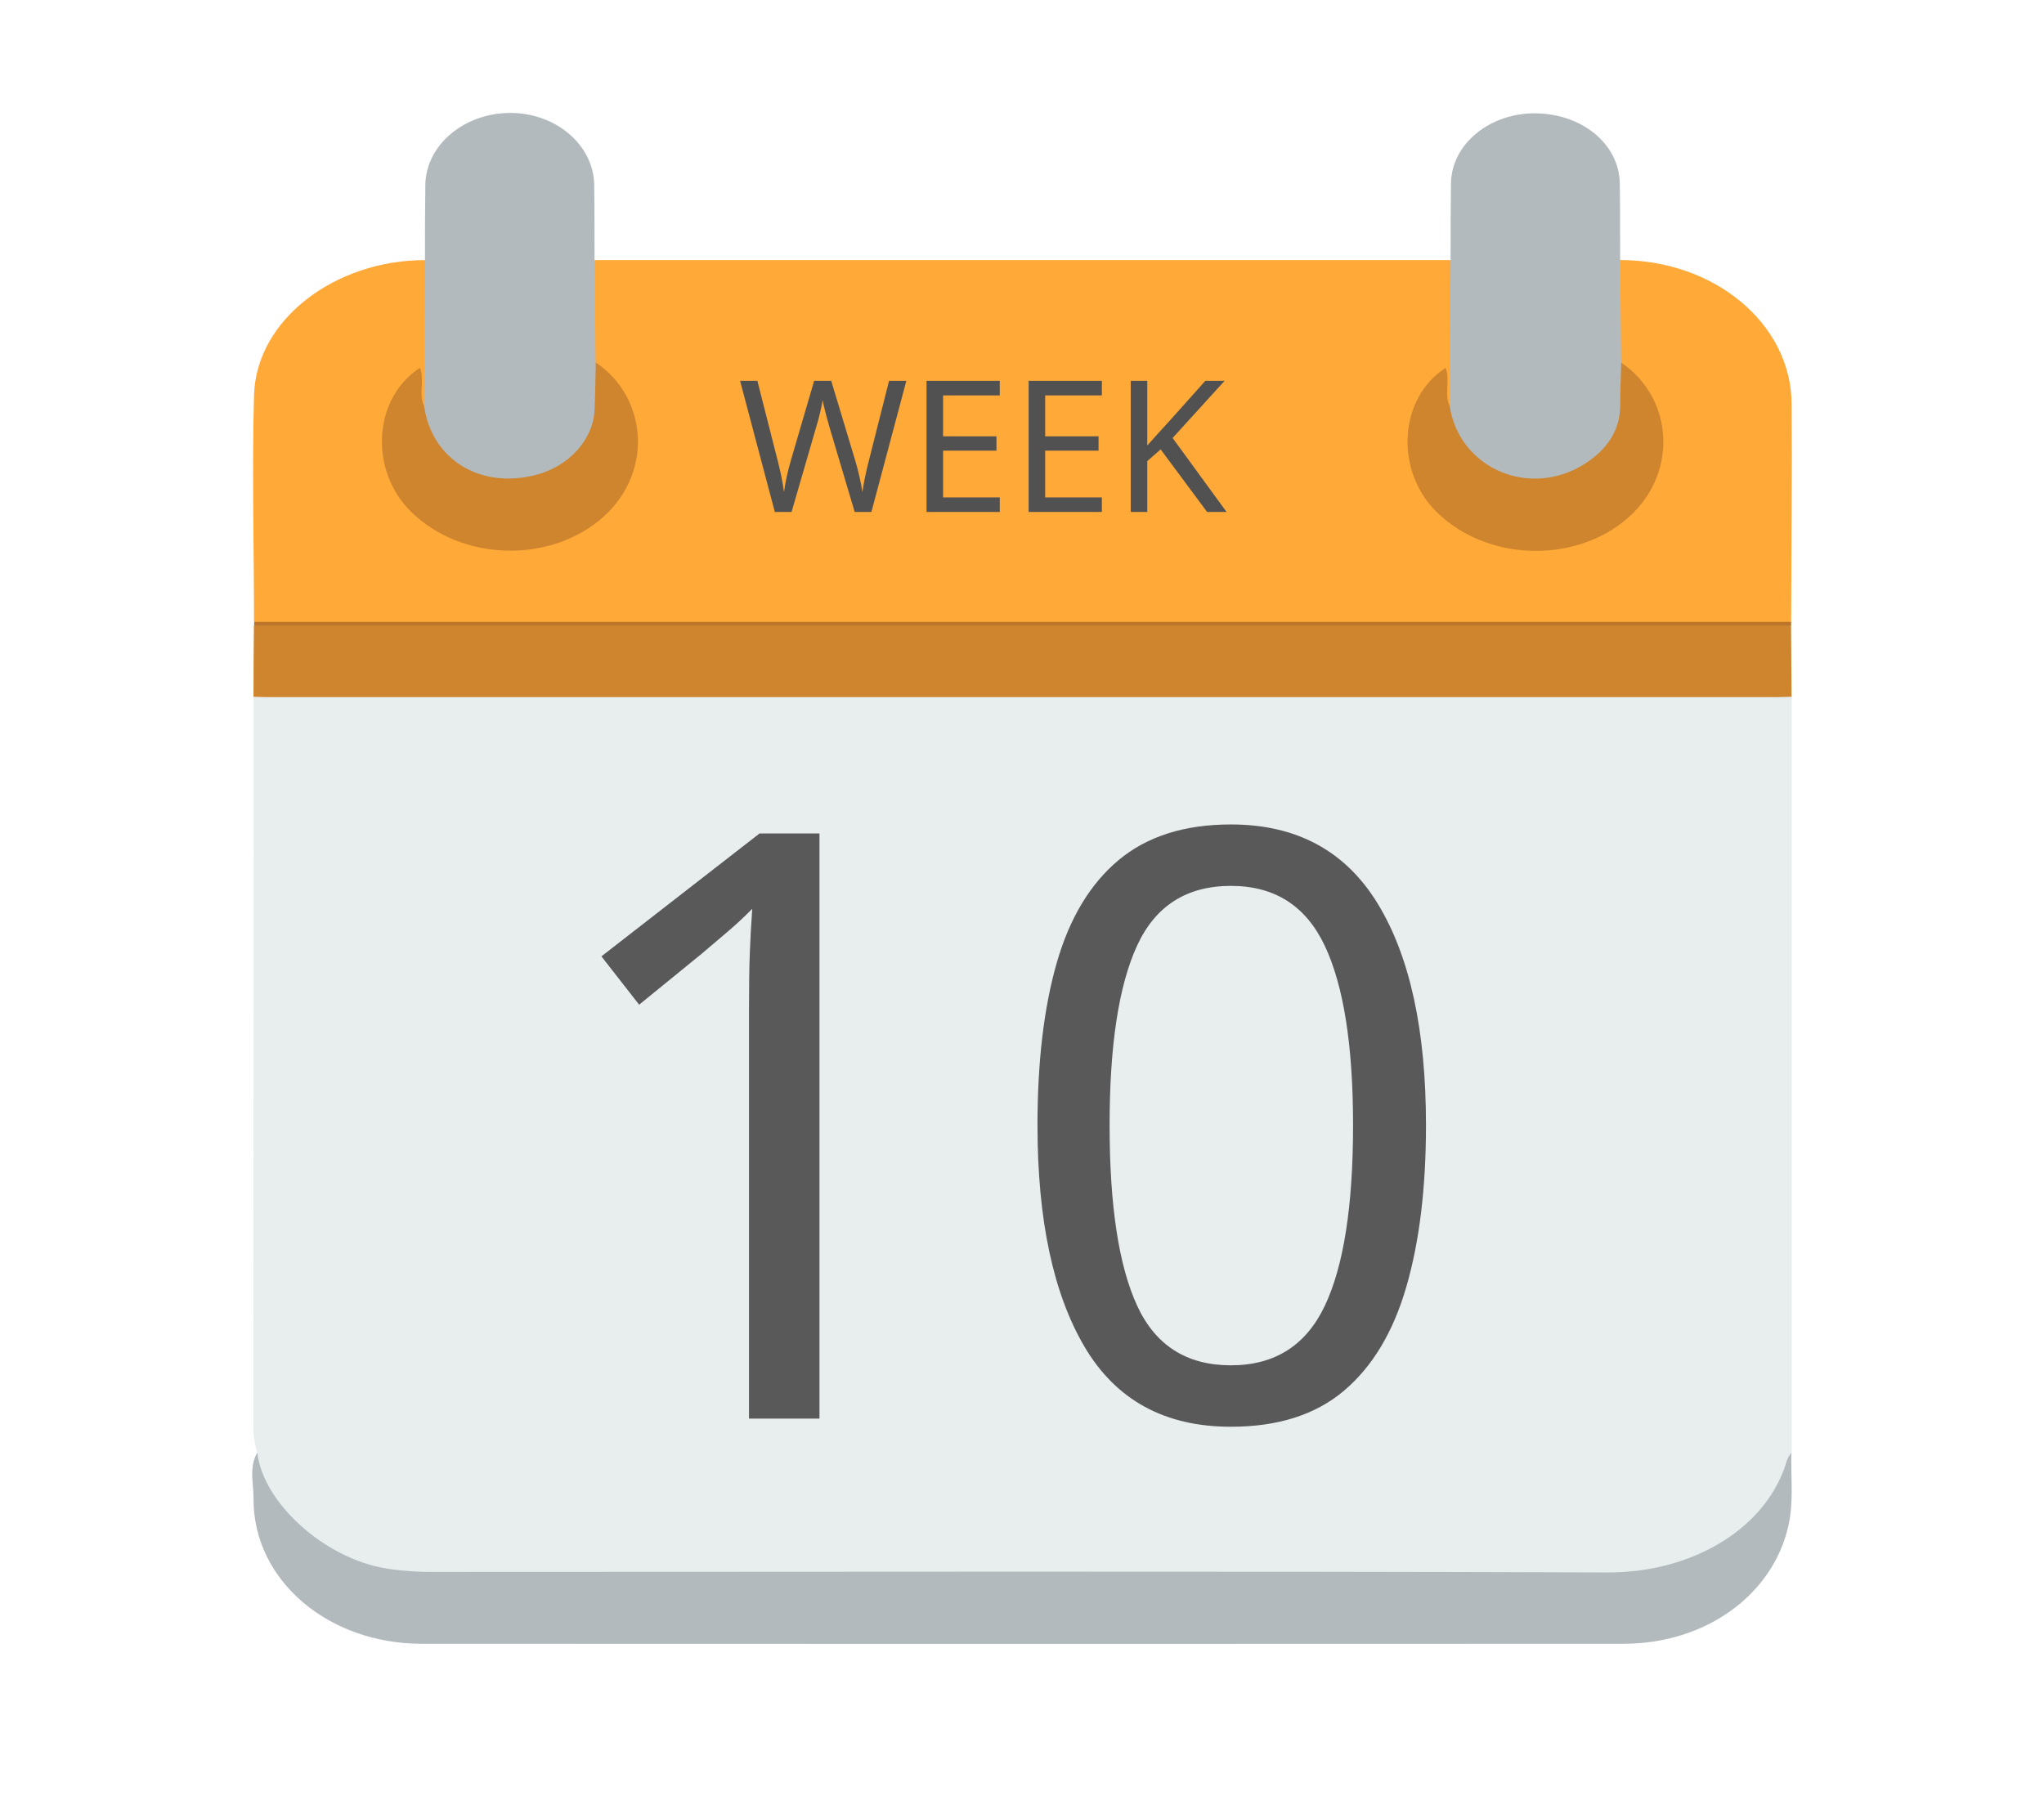
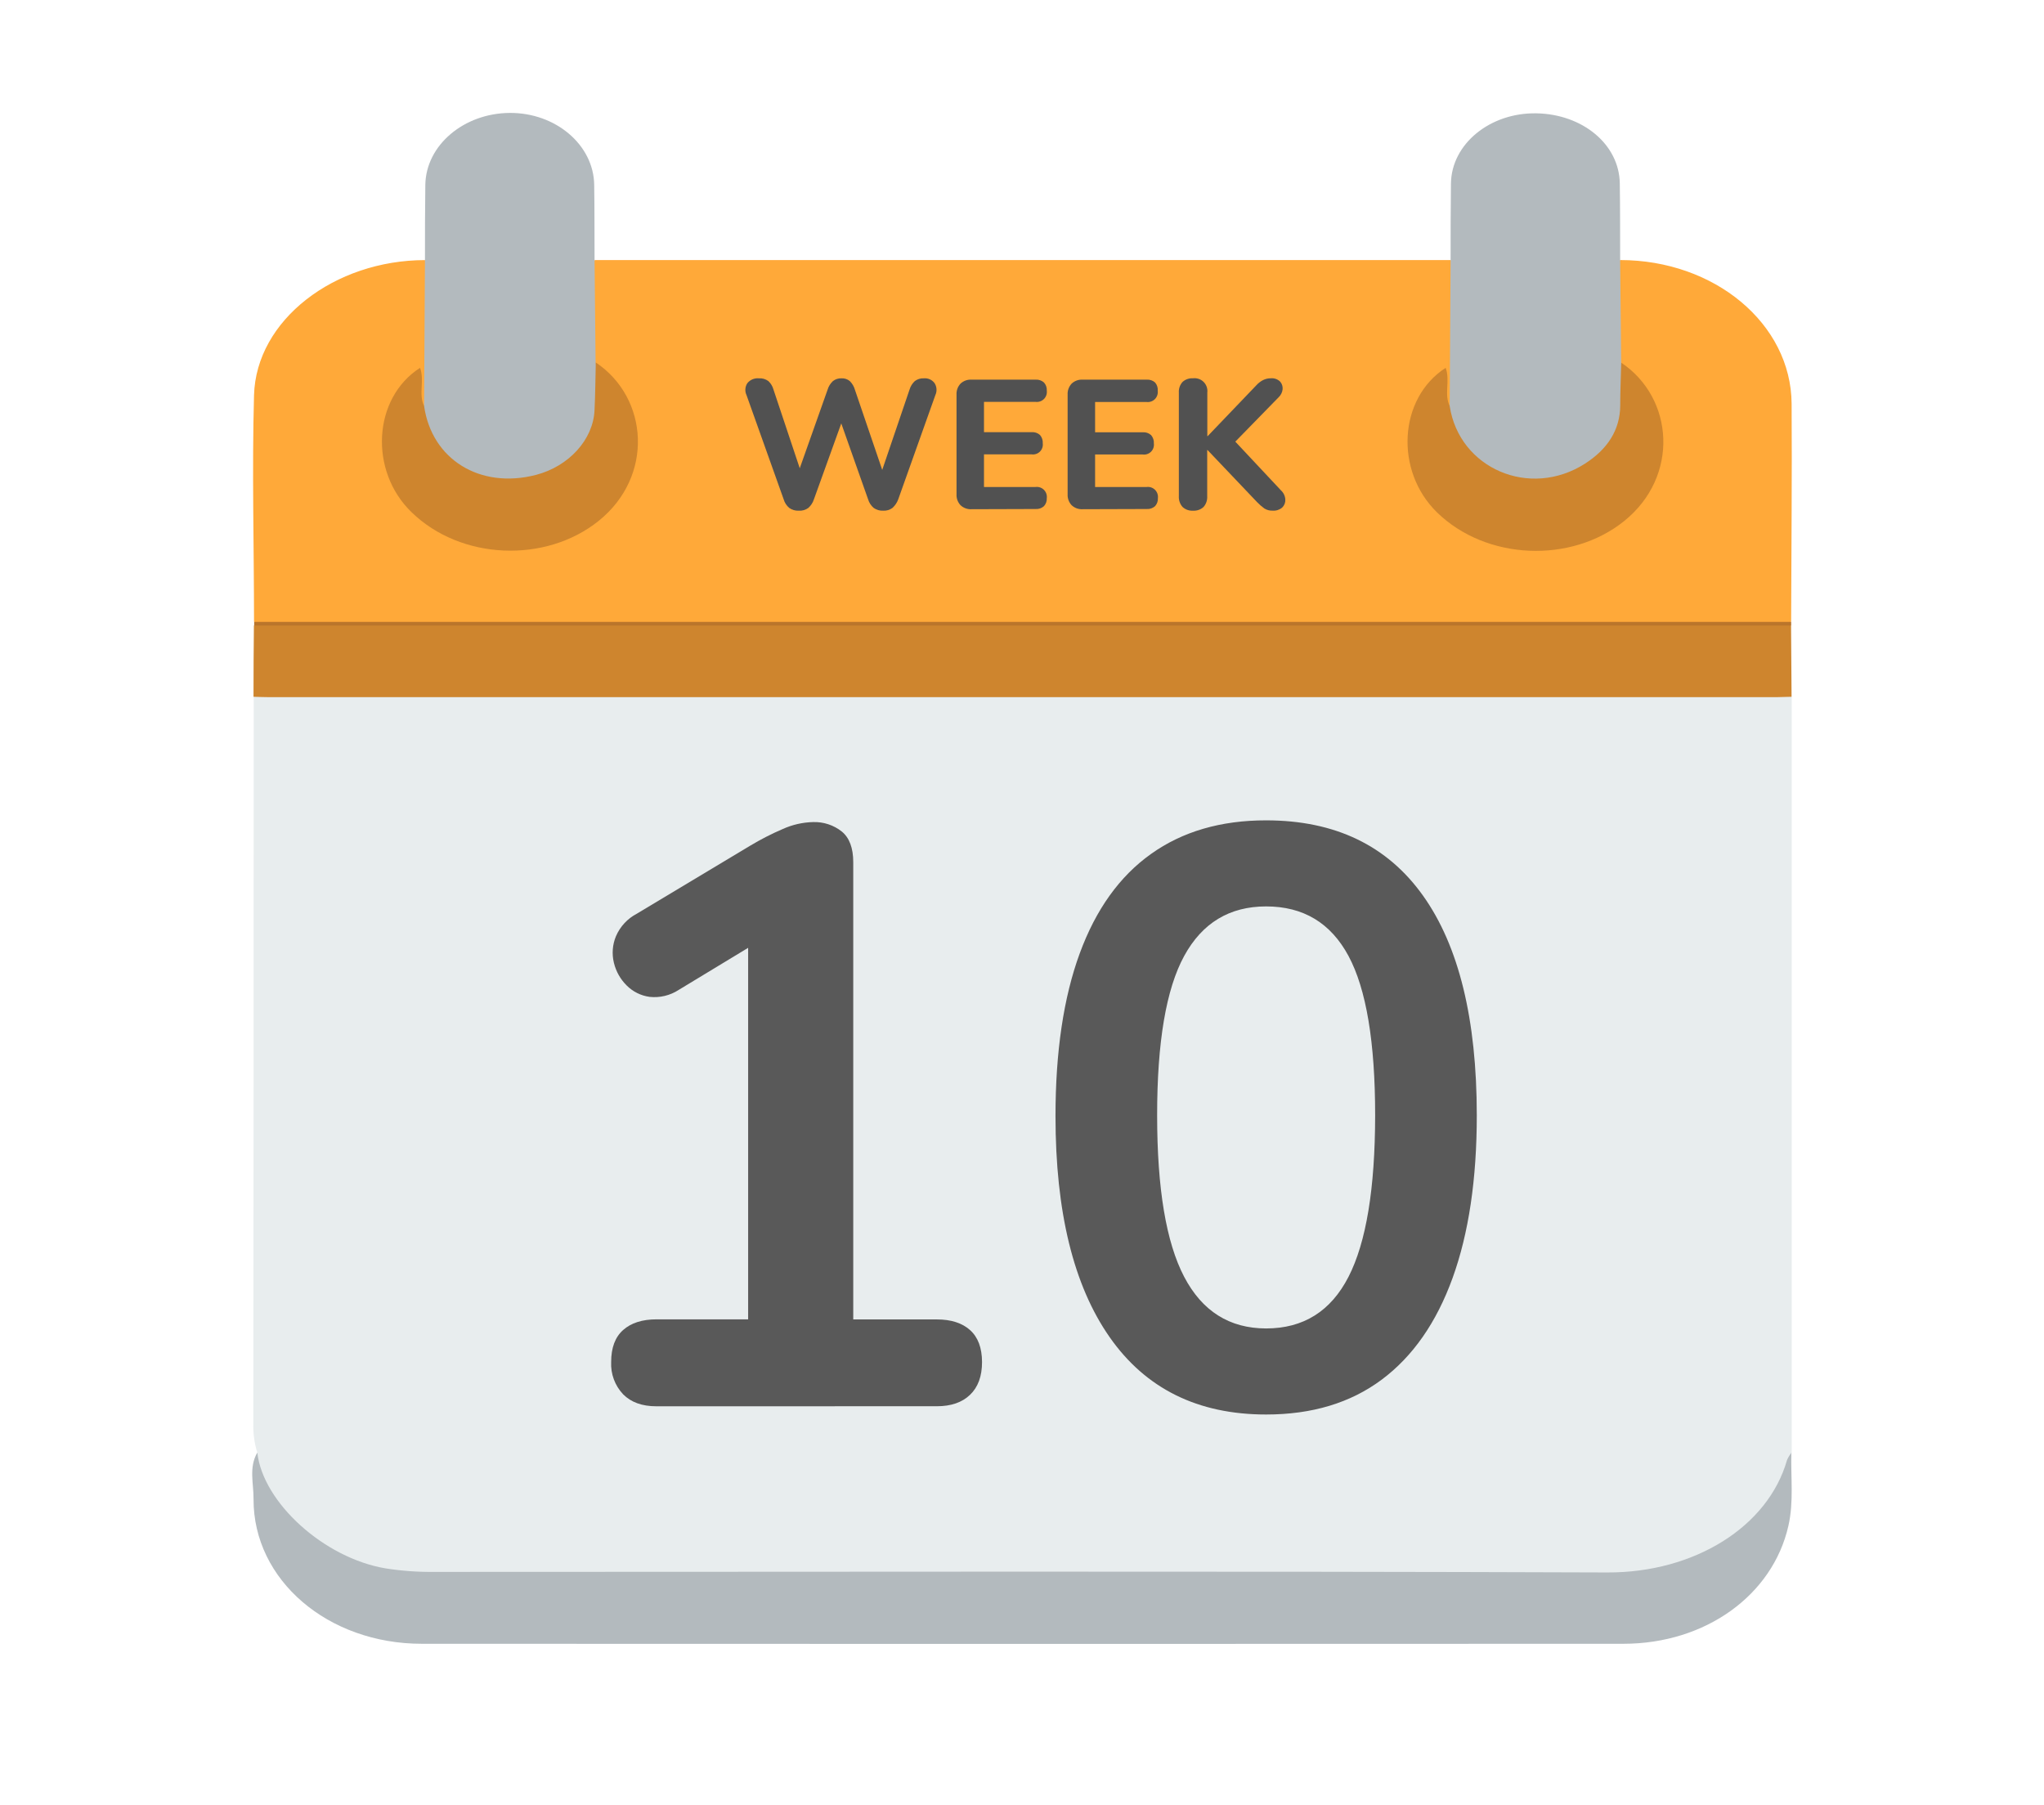
<svg xmlns="http://www.w3.org/2000/svg" viewBox="0 0 512 452.12">
  <defs>
-     <style>.cls-1{fill:#e8edee;}.cls-2{fill:#ffa939;}.cls-3{fill:#b3babe;}.cls-4{fill:#ce852e;}.cls-5{fill:#ba752b;}.cls-6{font-size:46px;fill:#515151;}.cls-6,.cls-7{font-family:ArialRoundedMTBold, Arial Rounded MT Bold;}.cls-7{font-size:205.31px;fill:#595959;}</style>
+     <style>.a{fill:#e8edee;}.b{fill:#ffa939;}.c{fill:#b3babe;}.d{fill:#ce852e;}.e{fill:#ba752b;}.f{fill:#515151;}.g{fill:#595959;}</style>
  </defs>
-   <g id="Layer_17" data-name="Layer 17">
-     <path class="cls-1" d="M64.45,363.91a22.54,22.54,0,0,1-1-7.15q.1-91.11.1-182.2c2.78-1.86,6.07-1.28,9.18-1.28q80.94-.06,161.89,0,102.48,0,205,0c3.11,0,6.4-.58,9.19,1.28l0,189.39c-5.19,20.21-21.1,31.12-45.5,31.12q-147.92,0-295.82,0c-19.27,0-33-7.85-41.47-22.5C64.4,369.86,63.45,367,64.45,363.91Z" />
-     <path class="cls-2" d="M405.83,65.15c23.64,0,42.83,15.95,42.95,36,.12,18.2-.07,36.41-.12,54.61-2.59,1.92-5.75,1.21-8.67,1.21q-140.7.06-281.41,0-43.64,0-87.28,0c-2.61,0-5.41.55-7.67-1.22,0-18.91-.52-37.83,0-56.72S83.8,65.19,106.45,65.16a3.32,3.32,0,0,1,1.59,3c.08,10.82.71,21.65-.33,32.45-1.31,2.36-2.27,1.5-3-.29s.09-3.64-.73-5.42c-6.32,4.71-9.94,17.22-4.07,27s15.39,15.1,28.63,14.83c12.8-.27,22-5.58,27.19-15.33,5.27-10,3.32-19.45-5-27.85-1.19-1.19-2.56-2.26-3-3.87-.84-7-.38-14.08-.31-21.12a3.69,3.69,0,0,1,1.61-3.41H363.36a3.36,3.36,0,0,1,1.58,3c.09,10.82.72,21.65-.32,32.45-1.31,2.36-2.27,1.5-3-.29s.09-3.64-.73-5.42c-6.32,4.71-9.94,17.22-4.07,27s15.38,15.1,28.62,14.83c12.81-.27,22-5.58,27.2-15.33,5.27-10,3.32-19.45-5.05-27.84-1.19-1.2-2.56-2.27-3-3.88-.84-7-.38-14.08-.31-21.12A3.69,3.69,0,0,1,405.83,65.15Z" />
-     <path class="cls-3" d="M64.45,363.91c1.42,12.59,16.78,26.42,32.08,29a71.88,71.88,0,0,0,11.91.89c98.06,0,196.13-.22,294.19.14,21.78.08,40.25-11.44,45-28.16a8.14,8.14,0,0,1,1.09-1.81c-.18,6.1.64,12.21-.75,18.31-3.93,17.31-20.7,29.52-41.31,29.53q-150.48.07-301,0c-23.58,0-42.2-16-42.15-36.21C63.56,371.7,62.27,367.68,64.45,363.91Z" />
-     <path class="cls-4" d="M448.77,174.56c-1.17,0-2.34.09-3.51.09H67c-1.17,0-2.34-.06-3.5-.09q0-8.92.1-17.84c1.71-.86,3.6-.43,5.4-.43q187.11,0,374.24,0c1.8,0,3.68-.43,5.4.43Q448.72,165.65,448.77,174.56Z" />
-     <path class="cls-3" d="M148.93,65.15q.12,12.85.26,25.71c2,9.53,2.53,18.81-7.38,25.79-6.58,4.64-14.14,5.57-22.06,3-7.56-2.4-12.14-7.25-14.07-13.9a4.06,4.06,0,0,1,.55-4.09q.1-18.27.22-36.55c0-6.28,0-12.55.09-18.82.16-9.92,9.65-17.93,21.15-18s21,8,21.15,18C148.94,52.61,148.9,58.88,148.93,65.15Z" />
-     <path class="cls-3" d="M405.83,65.15l.26,25.71c1.58,7.67,2.53,15.31-3.45,22.08a22.89,22.89,0,0,1-20.93,7.79c-9.36-1.19-15.65-6-18.73-13.69-.7-1.74-1.22-3.58.15-5.33q.12-18.27.23-36.56c0-6.4,0-12.81.09-19.22.15-9.88,9.79-17.74,21.39-17.54s20.75,7.79,20.9,17.54C405.84,52.34,405.81,58.75,405.83,65.15Z" />
-     <path class="cls-5" d="M448.67,156.72h-385v-.92h385Z" />
-     <path class="cls-4" d="M363.13,101.71C365.51,117.38,383.2,125,397,116.17c5.63-3.6,8.83-8.44,8.85-14.63,0-3.56.16-7.12.25-10.68,13.23,8.86,14.63,28.52.71,39.7-13.28,10.66-34.51,9.83-46.85-2.19-10.64-10.37-9.68-28.6,2.17-36.22C363.31,95.35,361.68,98.68,363.13,101.71Z" />
-     <path class="cls-4" d="M106.23,101.71c1.91,13.39,14,20.88,28,17.27,8.23-2.13,14.34-8.8,14.69-16.17.2-4,.22-8,.32-12,13.23,8.86,14.63,28.52.7,39.7-13.28,10.66-34.51,9.83-46.85-2.19C92.41,118,93.37,99.75,105.22,92.15,106.41,95.35,104.77,98.69,106.23,101.71Z" />
-     <text class="cls-6" transform="translate(184.84 128.26)">WEEK</text>
-     <text class="cls-7" transform="translate(132.38 355.39)">10</text>
-   </g>
+   <path class="a" d="M64.45,363.91a22.54,22.54,0,0,1-1-7.15q.1-91.11.1-182.2c2.78-1.86,6.07-1.28,9.18-1.28q80.94-.06,161.89,0,102.48,0,205,0c3.11,0,6.4-.58,9.19,1.28l0,189.39c-5.19,20.21-21.1,31.12-45.5,31.12q-147.92,0-295.82,0c-19.27,0-33-7.85-41.47-22.5C64.4,369.86,63.45,367,64.45,363.91Z" />
+   <path class="b" d="M405.83,65.15c23.64,0,42.83,15.95,42.95,36,.12,18.2-.07,36.41-.12,54.61-2.59,1.92-5.75,1.21-8.67,1.21q-140.7.06-281.41,0-43.64,0-87.28,0c-2.61,0-5.41.55-7.67-1.22,0-18.91-.52-37.83,0-56.72S83.8,65.19,106.45,65.16a3.32,3.32,0,0,1,1.59,3c.08,10.82.71,21.65-.33,32.45-1.31,2.36-2.27,1.5-3-.29s.09-3.64-.73-5.42c-6.32,4.71-9.94,17.22-4.07,27s15.39,15.1,28.63,14.83c12.8-.27,22-5.58,27.19-15.33,5.27-10,3.32-19.45-5-27.85-1.19-1.19-2.56-2.26-3-3.87-.84-7-.38-14.08-.31-21.12a3.69,3.69,0,0,1,1.61-3.41H363.36a3.36,3.36,0,0,1,1.58,3c.09,10.82.72,21.65-.32,32.45-1.31,2.36-2.27,1.5-3-.29s.09-3.64-.73-5.42c-6.32,4.71-9.94,17.22-4.07,27s15.38,15.1,28.62,14.83c12.81-.27,22-5.58,27.2-15.33,5.27-10,3.32-19.45-5.05-27.84-1.19-1.2-2.56-2.27-3-3.88-.84-7-.38-14.08-.31-21.12A3.69,3.69,0,0,1,405.83,65.15Z" />
+   <path class="c" d="M64.45,363.91c1.42,12.59,16.78,26.42,32.08,29a71.88,71.88,0,0,0,11.91.89c98.06,0,196.13-.22,294.19.14,21.78.08,40.25-11.44,45-28.16a8.14,8.14,0,0,1,1.09-1.81c-.18,6.1.64,12.21-.75,18.31-3.93,17.31-20.7,29.52-41.31,29.53q-150.48.07-301,0c-23.58,0-42.2-16-42.15-36.21C63.56,371.7,62.27,367.68,64.45,363.91Z" />
+   <path class="d" d="M448.77,174.56c-1.17,0-2.34.09-3.51.09H67c-1.17,0-2.34-.06-3.5-.09q0-8.92.1-17.84c1.71-.86,3.6-.43,5.4-.43q187.11,0,374.24,0c1.8,0,3.68-.43,5.4.43Q448.72,165.65,448.77,174.56Z" />
+   <path class="c" d="M148.93,65.15q.12,12.85.26,25.71c2,9.53,2.53,18.81-7.38,25.79-6.58,4.64-14.14,5.57-22.06,3-7.56-2.4-12.14-7.25-14.07-13.9a4.06,4.06,0,0,1,.55-4.09q.1-18.27.22-36.55c0-6.28,0-12.55.09-18.82.16-9.92,9.65-17.93,21.15-18s21,8,21.15,18C148.94,52.61,148.9,58.88,148.93,65.15Z" />
+   <path class="c" d="M405.83,65.15l.26,25.71c1.58,7.67,2.53,15.31-3.45,22.08a22.89,22.89,0,0,1-20.93,7.79c-9.36-1.19-15.65-6-18.73-13.69-.7-1.74-1.22-3.58.15-5.33q.12-18.27.23-36.56c0-6.4,0-12.81.09-19.22.15-9.88,9.79-17.74,21.39-17.54s20.75,7.79,20.9,17.54C405.84,52.34,405.81,58.75,405.83,65.15Z" />
+   <path class="e" d="M448.67,156.72h-385v-.92h385Z" />
+   <path class="d" d="M363.13,101.71C365.51,117.38,383.2,125,397,116.17c5.63-3.6,8.83-8.44,8.85-14.63,0-3.56.16-7.12.25-10.68,13.23,8.86,14.63,28.52.71,39.7-13.28,10.66-34.51,9.83-46.85-2.19-10.64-10.37-9.68-28.6,2.17-36.22C363.31,95.35,361.68,98.68,363.13,101.71Z" />
+   <path class="d" d="M106.23,101.71c1.91,13.39,14,20.88,28,17.27,8.23-2.13,14.34-8.8,14.69-16.17.2-4,.22-8,.32-12,13.23,8.86,14.63,28.52.7,39.7-13.28,10.66-34.51,9.83-46.85-2.19C92.41,118,93.37,99.75,105.22,92.15,106.41,95.35,104.77,98.69,106.23,101.71Z" />
+   <path class="f" d="M200.07,127.94a3.79,3.79,0,0,1-2.37-.69,4.4,4.4,0,0,1-1.4-2.16L187,99a3.07,3.07,0,0,1,.2-3,3.32,3.32,0,0,1,2.92-1.22,3.56,3.56,0,0,1,2.35.69,4.51,4.51,0,0,1,1.29,2.16l7.54,22.59h-2l8-22.59a4.8,4.8,0,0,1,1.34-2.16,3.25,3.25,0,0,1,2.16-.69,3,3,0,0,1,2.07.69,5.06,5.06,0,0,1,1.29,2.21l7.68,22.54h-1.7l7.68-22.59a4.79,4.79,0,0,1,1.33-2.16,3.45,3.45,0,0,1,2.26-.69A3,3,0,0,1,234.11,96a3.12,3.12,0,0,1,.18,3L225,125.09a5.37,5.37,0,0,1-1.45,2.16,3.61,3.61,0,0,1-2.33.69,3.79,3.79,0,0,1-2.37-.69,4.54,4.54,0,0,1-1.4-2.16l-7.27-20.57h1.11l-7.41,20.57a4.94,4.94,0,0,1-1.4,2.16A3.68,3.68,0,0,1,200.07,127.94Z" />
+   <path class="f" d="M243.36,127.57a3.7,3.7,0,0,1-2.76-1,3.75,3.75,0,0,1-1-2.8V98.91a3.77,3.77,0,0,1,1-2.8,3.7,3.7,0,0,1,2.76-1h16.05a2.84,2.84,0,0,1,2.09.71,2.76,2.76,0,0,1,.71,2.05,2.51,2.51,0,0,1-2.8,2.81H246.48v7.59H258.4a2.79,2.79,0,0,1,2.11.71,2.89,2.89,0,0,1,.69,2.09,2.47,2.47,0,0,1-2.8,2.76H246.48V122h12.93a2.51,2.51,0,0,1,2.8,2.81,2.76,2.76,0,0,1-.71,2,2.84,2.84,0,0,1-2.09.71Z" />
+   <path class="f" d="M271.19,127.57a3.7,3.7,0,0,1-2.76-1,3.75,3.75,0,0,1-1-2.8V98.91a3.77,3.77,0,0,1,1-2.8,3.7,3.7,0,0,1,2.76-1h16.05a2.84,2.84,0,0,1,2.09.71A2.76,2.76,0,0,1,290,97.9a2.51,2.51,0,0,1-2.8,2.81H274.31v7.59h11.92a2.79,2.79,0,0,1,2.11.71,2.89,2.89,0,0,1,.69,2.09,2.47,2.47,0,0,1-2.8,2.76H274.31V122h12.93a2.51,2.51,0,0,1,2.8,2.81,2.76,2.76,0,0,1-.71,2,2.84,2.84,0,0,1-2.09.71Z" />
+   <path class="f" d="M298.83,127.94a3.53,3.53,0,0,1-2.62-.94,3.73,3.73,0,0,1-.92-2.7V98.36a3.65,3.65,0,0,1,.92-2.67,3.56,3.56,0,0,1,2.62-.92,3.22,3.22,0,0,1,3.59,3.59v10.9h.09l12.24-12.79a6,6,0,0,1,1.65-1.26,4.31,4.31,0,0,1,1.93-.44,2.94,2.94,0,0,1,2.33.83,2.55,2.55,0,0,1,.62,1.93,3.24,3.24,0,0,1-1,2L308,112.11l0-3,12.84,13.71a3.37,3.37,0,0,1,1.12,2.33,2.58,2.58,0,0,1-.78,2,3.29,3.29,0,0,1-2.37.78,3.64,3.64,0,0,1-2.11-.55,14,14,0,0,1-1.8-1.57l-12.42-13.06h-.09V124.3a3.76,3.76,0,0,1-.9,2.7A3.57,3.57,0,0,1,298.83,127.94Z" />
+   <path class="g" d="M164.4,352.31q-5.34,0-8.31-3a11,11,0,0,1-3-8.11q0-5.34,3-8t8.31-2.67h23V229.74h12.73L170,248a11.15,11.15,0,0,1-7.29,1.74,10,10,0,0,1-5.75-2.87,11.89,11.89,0,0,1-3.18-5.65,10.69,10.69,0,0,1,.51-6.67,11.47,11.47,0,0,1,5.24-5.65l28.33-17a67.91,67.91,0,0,1,8.21-4.21,19.62,19.62,0,0,1,7.6-1.74,11,11,0,0,1,7.18,2.36q2.88,2.36,2.88,7.7V330.55h20.94q5.34,0,8.32,2.67t3,8q0,5.34-3,8.21c-2,1.92-4.76,2.87-8.32,2.87Z" />
+   <path class="g" d="M317.15,354.37q-25.66,0-39.21-19.4t-13.55-55.34q0-24.21,6.06-40.75t17.86-24.94q11.81-8.43,28.84-8.42,25.88,0,39.32,18.89t13.45,55q0,24-6.06,40.75T346.1,345.64Q334.4,354.37,317.15,354.37Zm0-21.56q14,0,20.64-12.94t6.67-40.44q0-27.51-6.67-39.93t-20.64-12.42q-13.75,0-20.53,12.42t-6.77,39.93q0,27.51,6.77,40.44T317.15,332.81Z" />
</svg>
